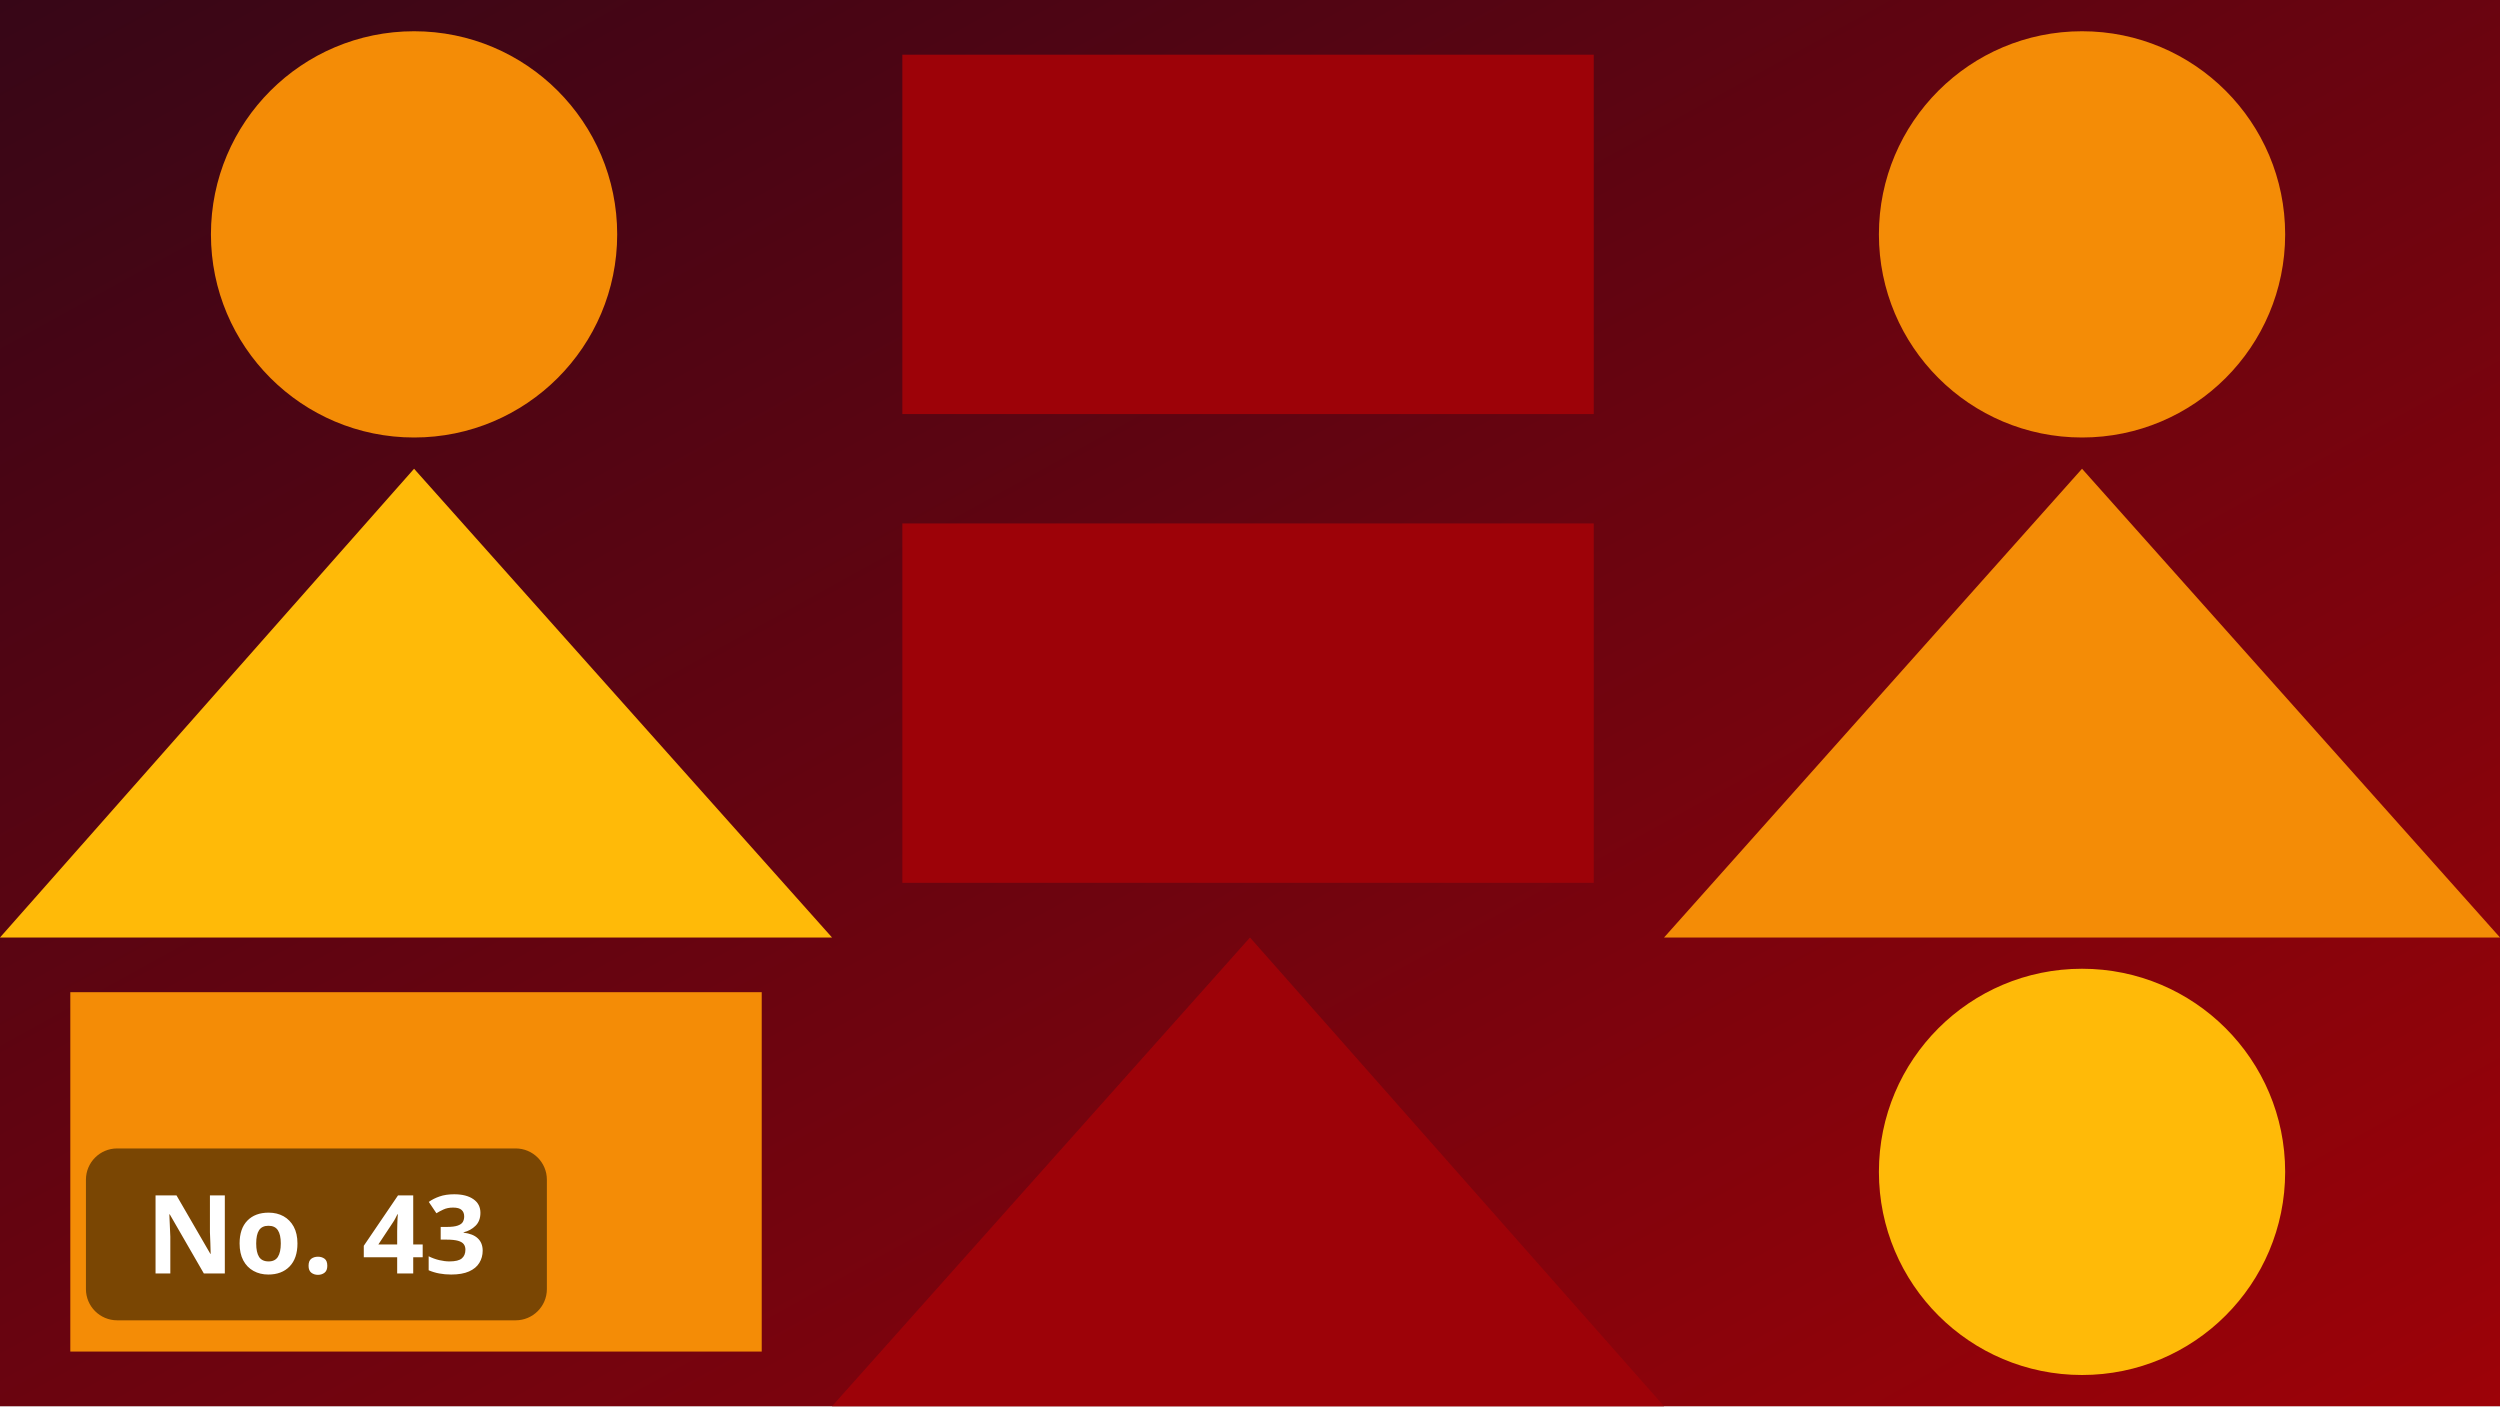
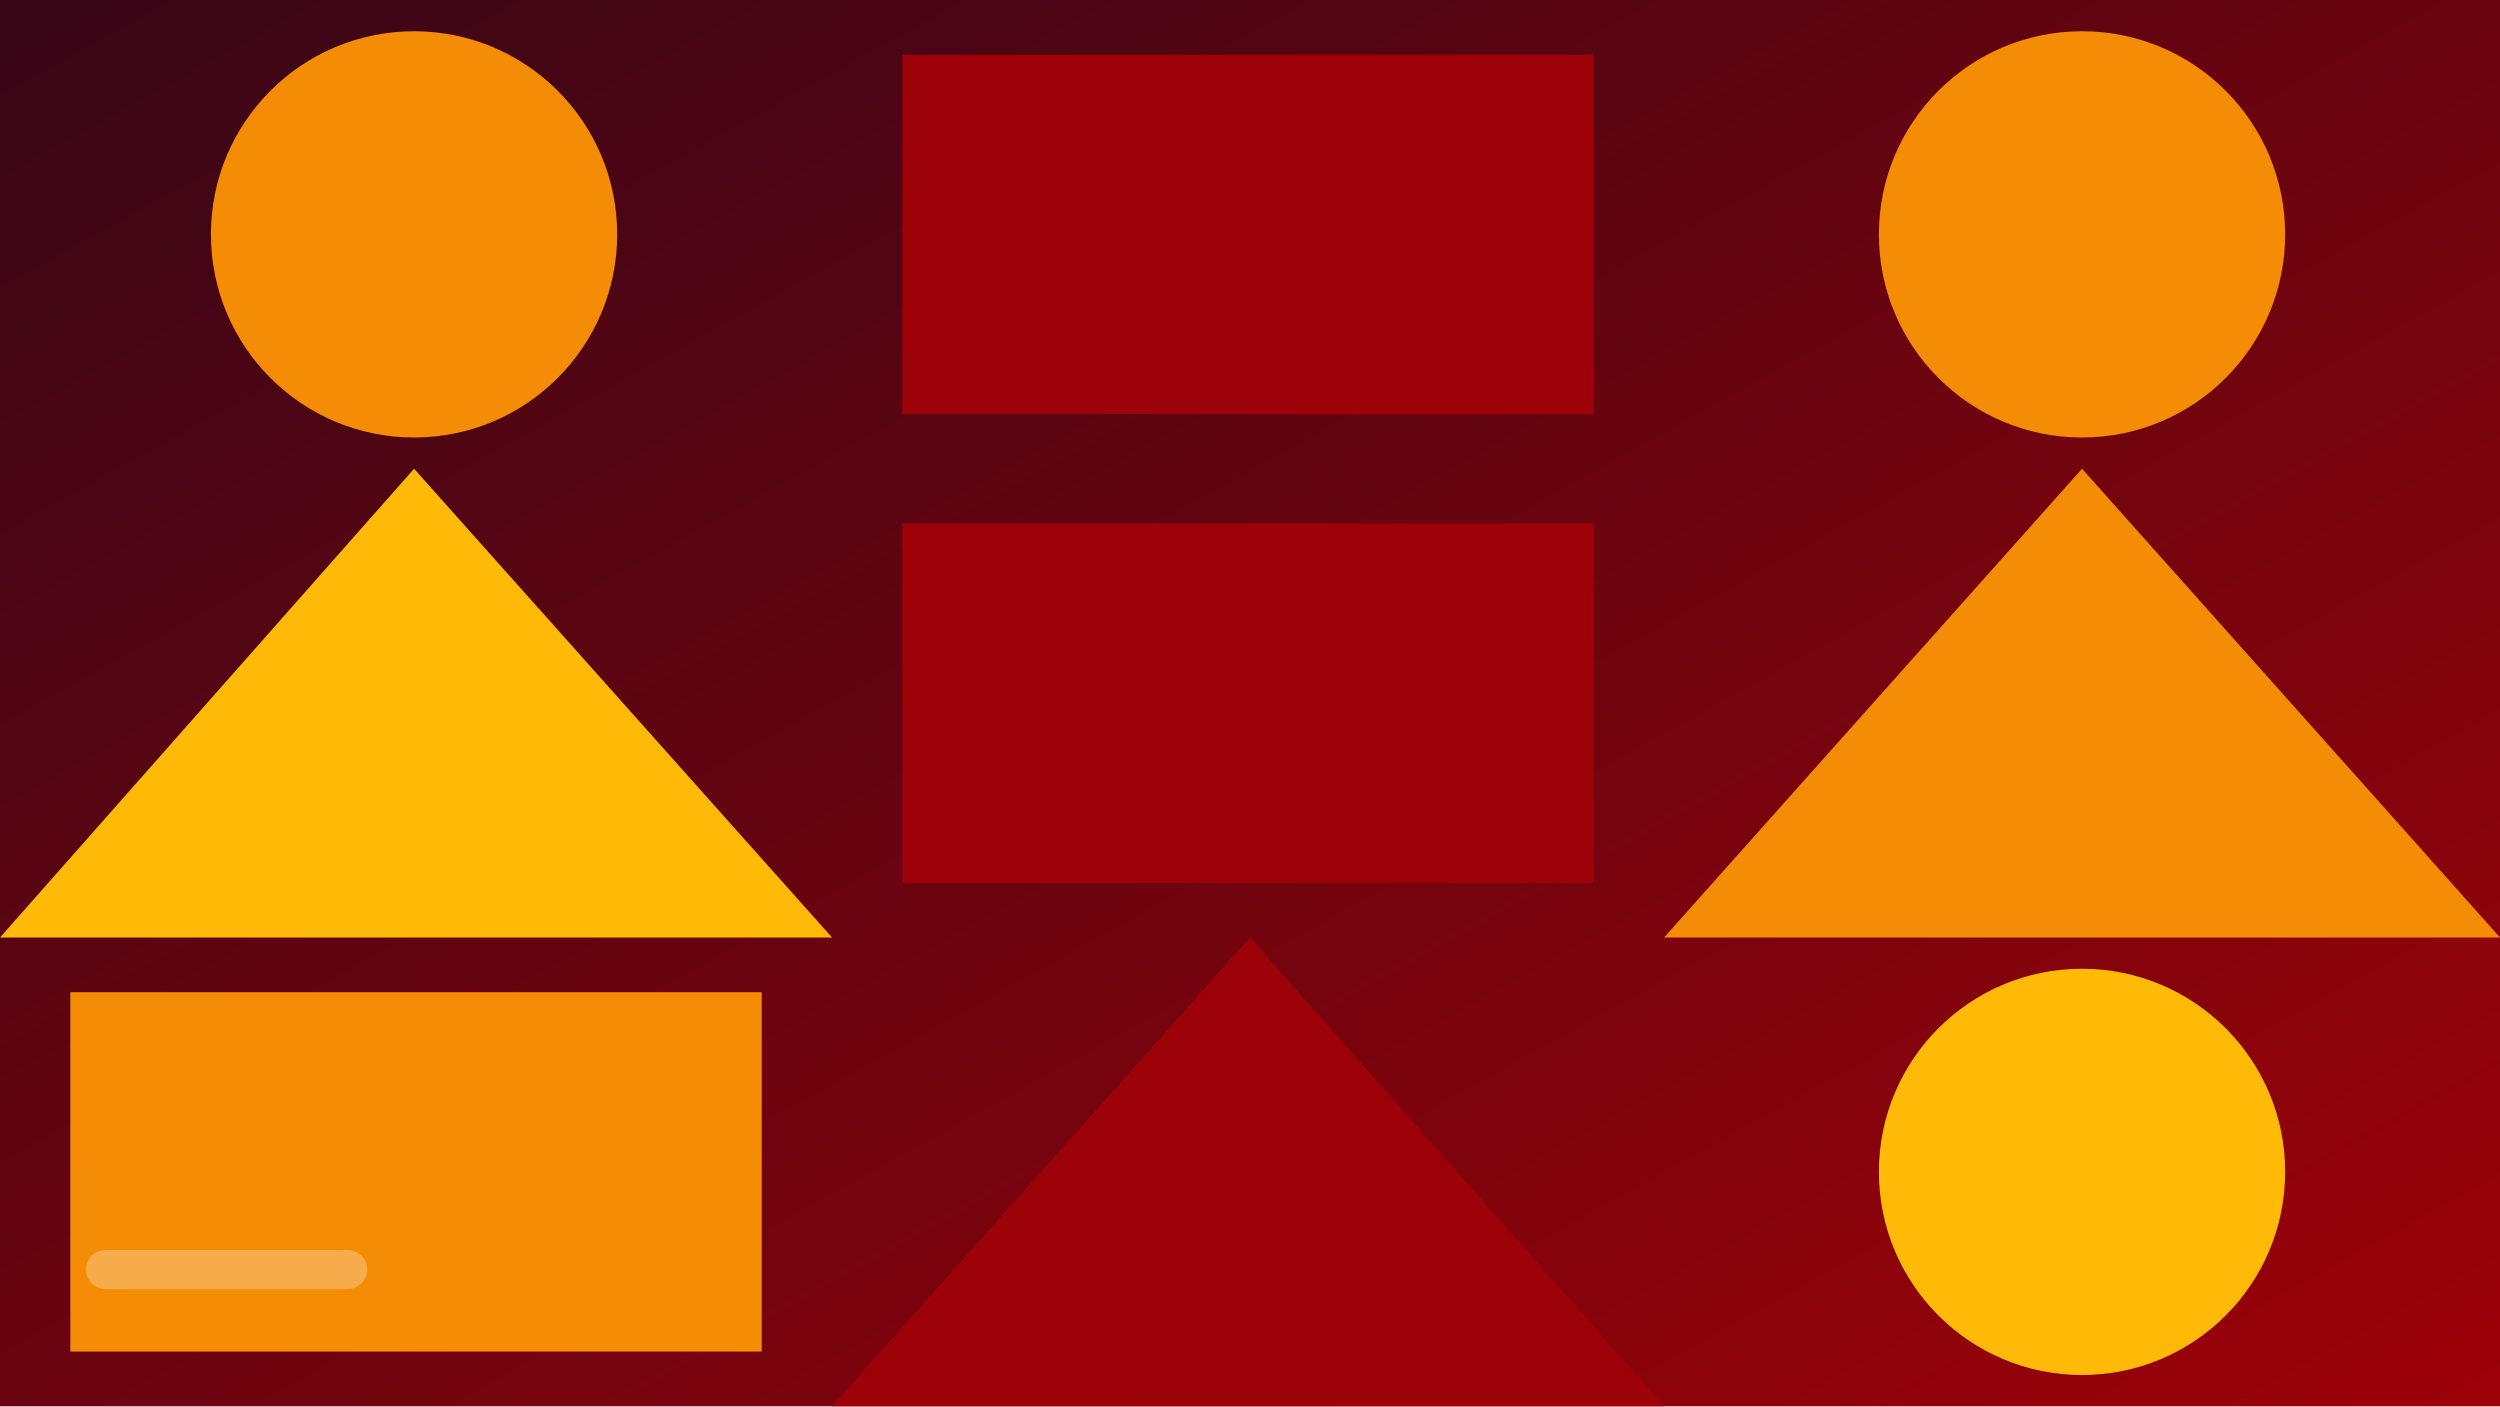
<svg xmlns="http://www.w3.org/2000/svg" width="640" height="360" viewBox="0 0 640 360">
  <defs>
    <linearGradient id="s" x1="0" y1="0" x2="1" y2="1">
      <stop offset="0" stop-color="#370617" />
      <stop offset="1" stop-color="#9d0208" />
    </linearGradient>
  </defs>
  <rect width="640" height="360" fill="url(#s)" />
  <circle cx="106" cy="60" r="52" fill="#f48c06" />
  <rect x="231" y="14" width="177" height="92" fill="#9d0208" />
  <circle cx="533" cy="60" r="52" fill="#f48c06" />
  <path d="M0 240L213 240L106 120Z" fill="#ffba08" />
  <rect x="231" y="134" width="177" height="92" fill="#9d0208" />
  <path d="M426 240L640 240L533 120Z" fill="#f48c06" />
  <rect x="18" y="254" width="177" height="92" fill="#f48c06" />
  <path d="M213 360L426 360L320 240Z" fill="#9d0208" />
  <circle cx="533" cy="300" r="52" fill="#ffba08" />
-   <g font-family="sans-serif" font-weight="800">
-     <rect x="22" y="294" width="118" height="44" rx="8" fill="#000" opacity="0.5" />
-     <text x="81" y="326" font-size="28" fill="#fff" text-anchor="middle">No. 43</text>
-   </g>
+   <rect x="22" y="320" width="72" height="10" rx="5" fill="#fff" opacity="0.28" />
</svg>
